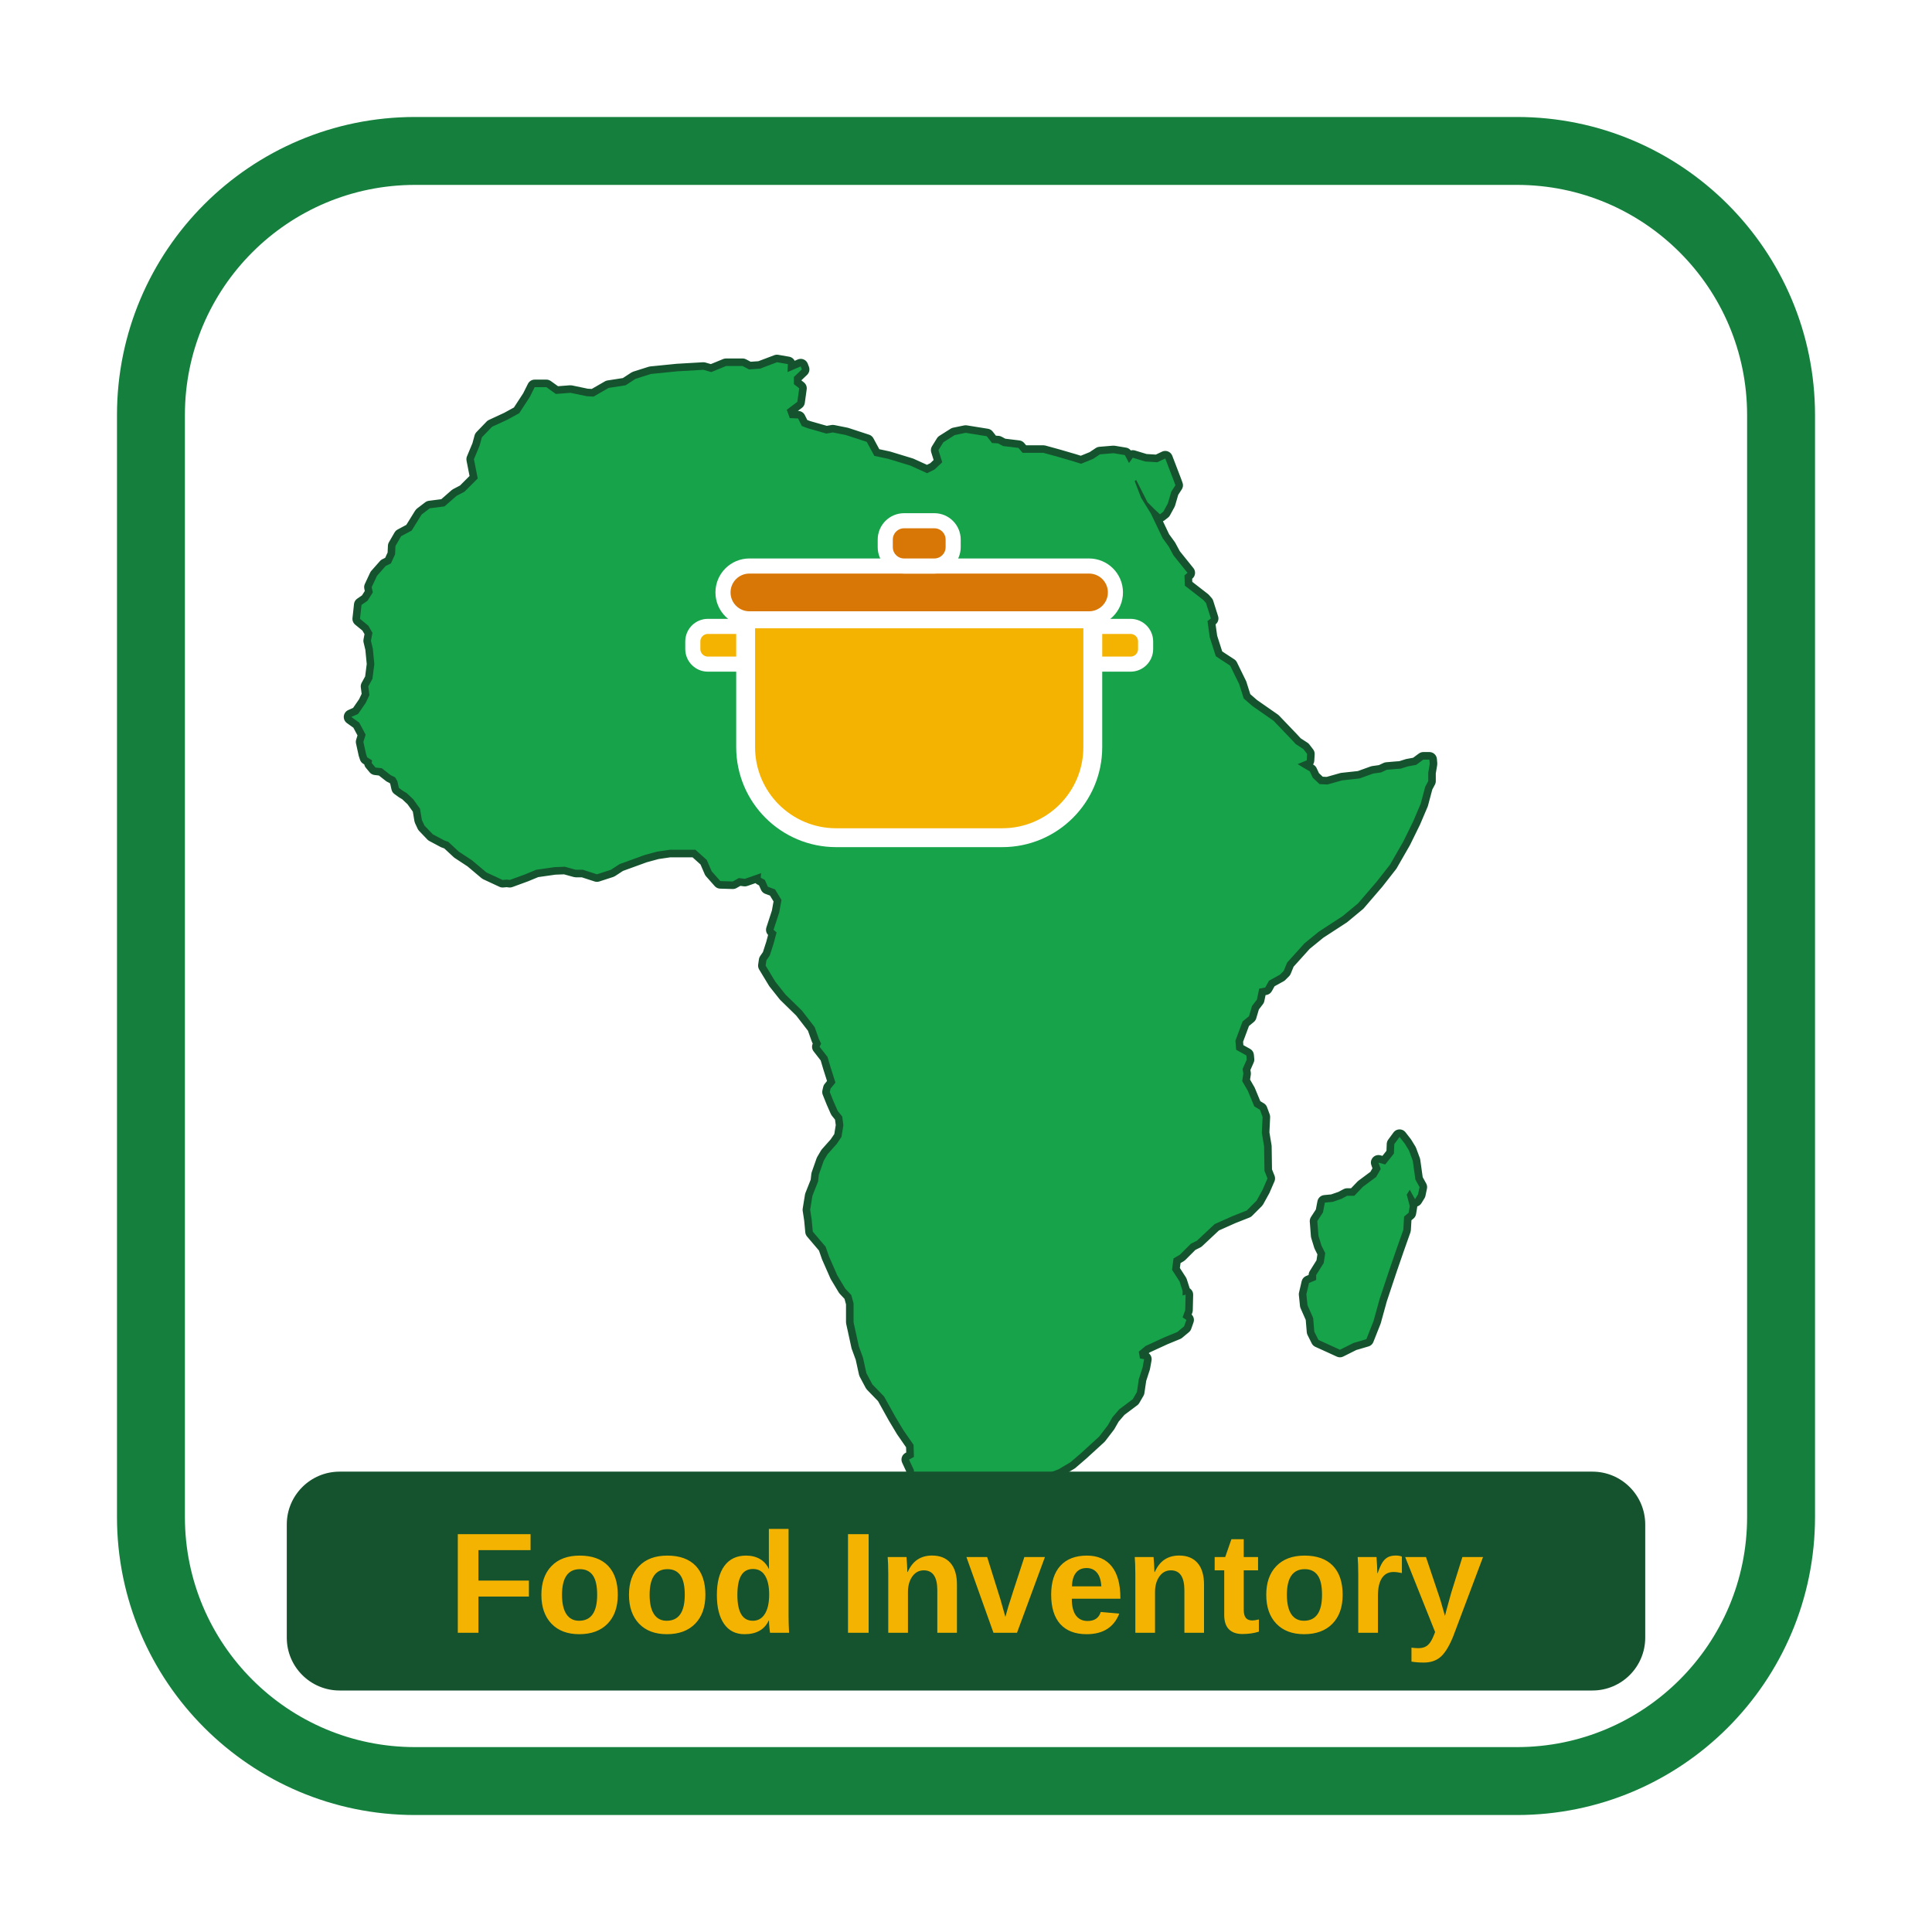
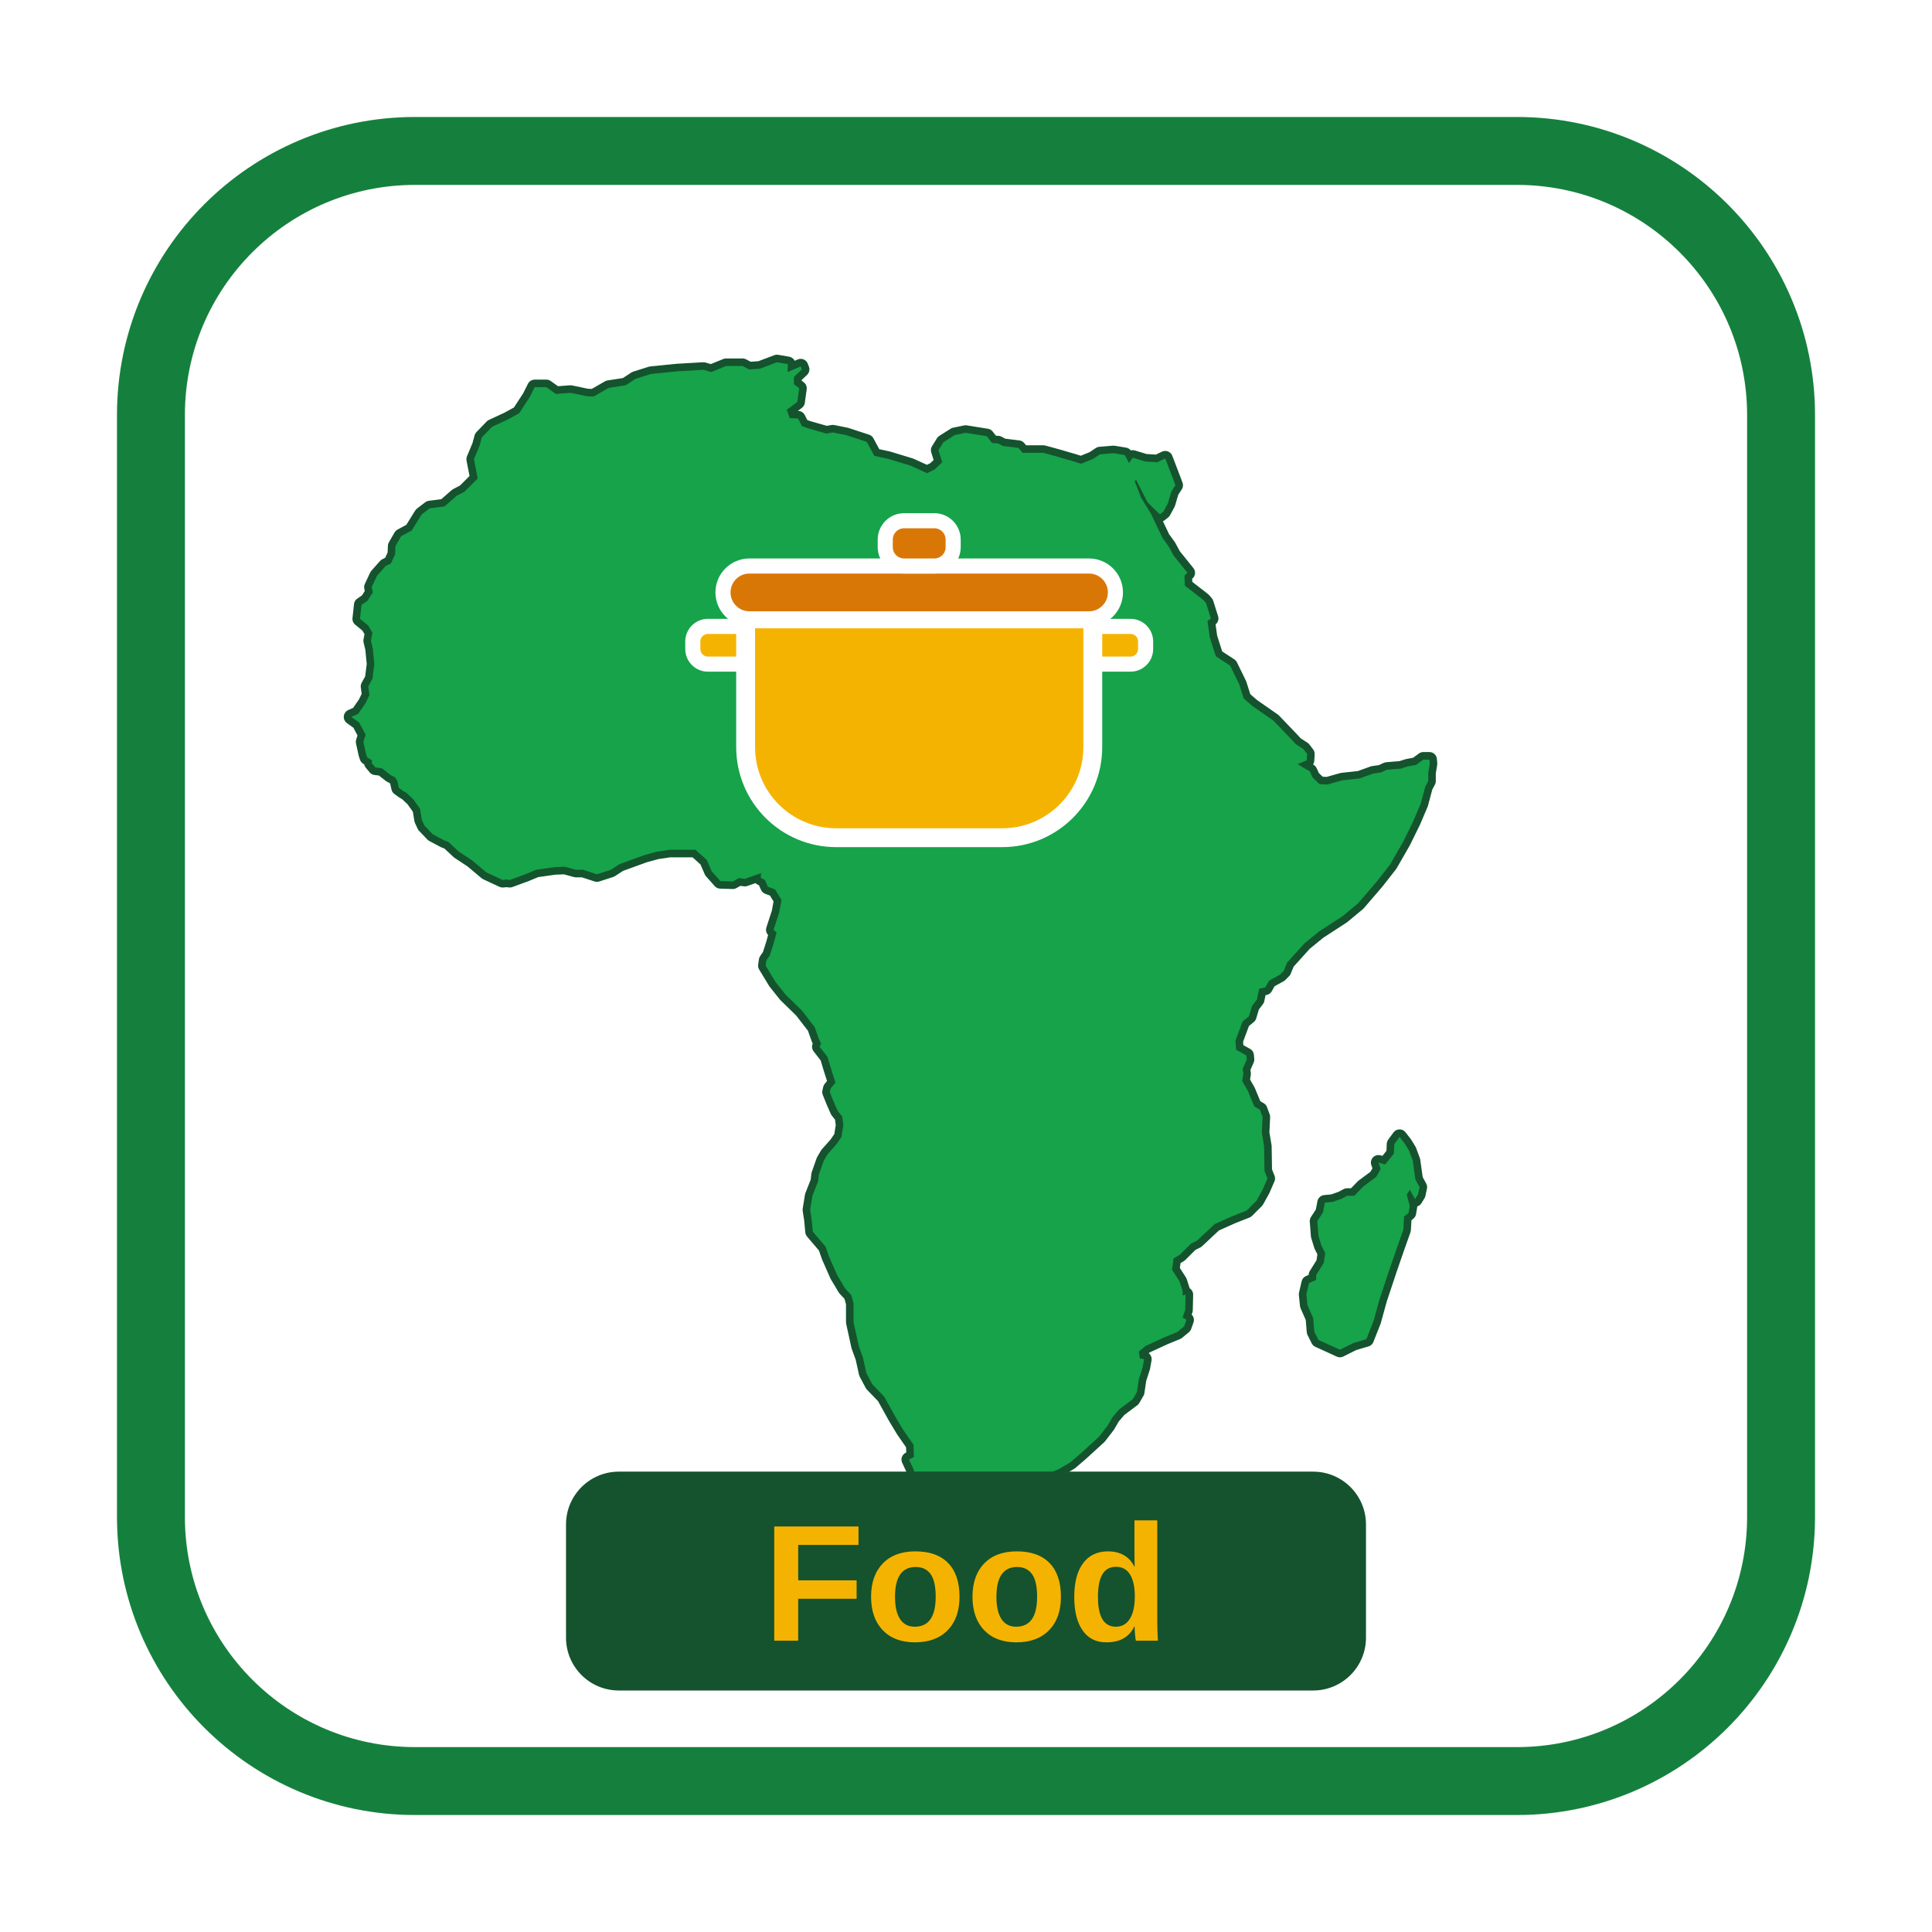
<svg xmlns="http://www.w3.org/2000/svg" viewBox="0 0 512 512">
  <rect width="512" height="512" fill="#ffffff" />
  <rect x="40" y="40" width="432" height="432" rx="70" fill="none" stroke="#15803d" stroke-width="18" />
  <path d="M307.3,255.2 L308.0,255.7 L323.1,264.1 L323.3,266.5 L329.3,270.7 L327.4,275.8 L327.6,278.2 L330.3,279.7 L330.4,280.8 L329.3,283.3 L329.5,284.5 L329.2,286.5 L330.7,289.1 L332.4,293.2 L333.9,294.1 L333.9,294.1 L330.6,296.6 L326.1,298.2 L323.6,298.1 L322.1,299.4 L319.2,299.5 L318.1,300.0 L313.1,298.8 L310.0,299.1 L308.9,293.5 L307.4,291.6 L306.6,290.4 L302.5,289.6 L300.2,288.4 L297.5,287.7 L295.9,287.0 L294.1,285.9 L294.1,285.9 L291.9,280.7 L289.5,278.4 L288.6,276.0 L289.1,273.8 L288.3,270.0 L290.0,269.8 L291.5,268.3 L293.2,266.1 L294.2,265.2 L294.1,263.9 L293.3,262.9 L293.0,261.3 L293.0,261.3 L294.2,260.8 L294.5,258.3 L292.8,256.0 L294.3,255.5 L298.8,255.5 L307.3,255.2ZM130.3,136.3 L130.3,136.6 L130.3,137.4 L130.2,143.7 L116.6,143.5 L116.7,154.1 L112.8,154.5 L111.8,156.6 L112.6,162.6 L96.3,162.6 L95.4,164.0 L95.6,162.2 L95.7,162.2 L105.0,161.9 L105.5,160.4 L107.2,158.5 L108.6,152.8 L114.4,148.3 L116.3,143.1 L117.6,142.7 L119.0,139.5 L122.5,139.1 L124.0,139.6 L125.9,139.6 L127.2,138.7 L129.8,138.5 L129.7,136.3 L130.3,136.3ZM288.3,270.0 L289.1,273.8 L288.6,276.0 L289.5,278.4 L291.9,280.7 L294.1,285.9 L294.1,285.9 L292.5,285.5 L286.9,286.2 L285.8,286.7 L284.6,289.4 L285.5,291.2 L284.8,296.1 L284.3,300.3 L285.4,301.0 L288.3,302.6 L289.5,301.9 L289.8,306.4 L286.6,306.3 L284.9,304.0 L283.4,302.3 L280.2,301.7 L279.3,299.5 L276.7,300.8 L273.4,300.2 L272.0,298.4 L269.4,298.0 L267.4,298.1 L267.2,296.8 L265.8,296.7 L263.9,296.4 L261.3,297.1 L259.5,297.0 L258.5,297.3 L258.7,292.4 L257.3,290.8 L257.0,288.3 L257.6,285.8 L256.8,284.2 L256.7,281.6 L251.6,281.6 L252.0,280.1 L249.9,280.1 L249.6,280.8 L247.1,281.0 L246.0,283.4 L245.4,284.5 L243.1,283.9 L241.7,284.5 L239.0,284.8 L237.4,282.6 L236.4,281.3 L235.2,278.8 L234.2,275.7 L222.0,275.6 L220.5,276.1 L219.3,276.1 L217.6,276.6 L217.0,275.3 L218.1,274.9 L218.2,273.1 L218.9,272.0 L220.4,271.1 L221.5,271.6 L222.9,270.0 L225.2,270.0 L225.4,271.2 L227.0,271.9 L229.4,269.3 L231.8,267.3 L232.9,266.0 L232.8,262.5 L234.6,258.5 L236.5,256.4 L239.2,254.4 L239.7,253.0 L239.8,251.5 L240.5,250.1 L240.2,247.7 L240.8,244.0 L241.6,241.4 L242.8,239.2 L243.1,236.7 L243.4,233.8 L245.1,231.7 L247.3,230.3 L250.7,231.8 L253.3,233.3 L256.4,233.7 L259.5,234.5 L260.7,232.0 L261.3,231.7 L263.2,232.1 L267.8,230.0 L269.5,230.9 L270.8,230.8 L271.4,229.8 L273.0,229.4 L276.1,229.8 L278.8,229.9 L280.1,229.5 L282.7,232.9 L284.5,233.4 L285.6,232.7 L287.6,233.0 L289.9,232.1 L290.9,233.9 L294.5,236.7 L294.5,236.7 L294.3,241.5 L295.9,242.1 L294.6,243.6 L293.0,244.7 L291.4,246.8 L290.5,248.8 L290.3,252.1 L289.3,253.7 L289.3,256.8 L288.1,258.0 L288.0,260.5 L287.4,260.8 L287.0,263.1 L288.1,265.0 L288.3,270.0ZM339.2,258.3 L336.8,254.8 L336.7,239.7 L340.3,235.0 L341.5,233.7 L344.1,233.6 L347.8,230.7 L353.3,230.5 L365.0,218.0 L367.9,214.5 L369.8,212.0 L369.8,209.8 L369.8,205.6 L369.8,203.9 L369.8,203.8 L369.8,203.8 L371.2,203.7 L373.1,203.1 L375.3,202.7 L377.2,201.3 L378.8,201.3 L378.9,202.4 L378.5,204.8 L378.5,207.0 L377.7,208.5 L376.5,213.0 L374.5,217.7 L371.9,223.0 L368.4,229.1 L364.8,233.7 L359.9,239.4 L355.8,242.8 L349.5,246.9 L345.7,250.0 L341.1,255.1 L340.2,257.3 L339.2,258.3ZM329.3,270.7 L323.3,266.5 L323.1,264.1 L308.0,255.7 L307.3,255.2 L307.2,250.8 L308.4,249.1 L310.5,246.4 L312.0,243.3 L310.2,238.6 L309.7,236.5 L307.7,233.6 L310.3,231.1 L313.1,228.4 L315.2,229.1 L315.2,231.4 L316.7,232.8 L319.6,232.8 L324.8,236.3 L326.1,236.3 L327.1,236.2 L328.0,236.7 L330.8,237.0 L332.0,235.3 L335.8,233.6 L337.5,235.0 L340.3,235.0 L336.7,239.7 L336.8,254.8 L339.2,258.3 L336.3,259.9 L335.3,261.7 L333.7,262.0 L333.1,264.9 L331.8,266.6 L331.0,269.3 L329.3,270.7ZM268.5,217.1 L265.3,215.2 L263.9,214.0 L263.6,212.7 L264.3,211.0 L264.3,209.3 L261.9,206.7 L261.4,204.9 L261.4,203.9 L259.9,202.7 L259.9,200.3 L259.0,198.7 L257.5,198.9 L258.0,197.4 L259.0,195.7 L258.6,194.0 L259.9,192.7 L259.1,191.7 L260.2,189.1 L262.1,186.1 L265.6,186.4 L265.4,169.9 L265.5,168.1 L270.3,168.1 L270.3,159.8 L287.0,159.8 L303.1,159.8 L319.6,159.8 L320.9,163.9 L320.0,164.6 L320.6,168.9 L322.2,173.9 L323.7,174.9 L326.0,176.4 L323.9,178.8 L320.9,179.5 L319.5,180.8 L319.1,183.5 L317.3,189.6 L317.8,191.3 L317.1,194.9 L315.4,199.0 L312.9,201.0 L311.1,204.2 L310.7,205.9 L308.8,207.1 L307.5,211.4 L307.6,215.2 L307.5,211.9 L307.0,211.8 L307.0,209.8 L306.5,208.3 L304.4,206.7 L303.9,203.7 L304.4,200.6 L302.5,200.3 L302.2,201.3 L299.7,201.5 L300.7,202.7 L301.0,205.2 L298.8,207.5 L296.7,210.5 L294.5,210.9 L291.0,208.5 L289.5,209.3 L289.0,210.6 L286.9,211.3 L286.8,212.2 L282.6,212.2 L282.1,211.3 L279.1,211.2 L277.6,211.9 L276.4,211.6 L274.3,209.1 L273.6,208.0 L270.6,208.6 L269.4,210.5 L268.4,214.2 L266.9,215.0 L265.6,215.4 L268.5,217.1ZM265.4,169.9 L265.6,186.4 L262.1,186.1 L260.2,189.1 L259.1,191.7 L259.9,192.7 L258.6,194.0 L259.0,195.7 L258.0,197.4 L257.5,198.9 L259.0,198.7 L259.9,200.3 L259.9,202.7 L261.4,203.9 L261.4,204.9 L258.8,205.7 L256.7,207.3 L253.7,211.9 L249.7,213.8 L245.7,213.5 L244.6,213.9 L245.0,215.4 L242.8,216.8 L241.0,218.5 L235.8,220.0 L234.8,219.1 L234.1,219.0 L233.3,220.1 L229.9,220.4 L230.5,219.3 L229.2,216.4 L228.6,214.7 L226.8,214.0 L224.4,211.6 L225.3,209.6 L227.2,210.0 L228.3,209.7 L230.7,209.8 L228.4,206.0 L228.5,203.2 L228.3,200.5 L226.6,197.8 L227.0,195.8 L224.4,195.8 L224.4,193.1 L222.6,191.5 L224.4,186.1 L229.7,182.1 L230.0,176.7 L231.6,168.3 L232.5,166.5 L230.7,165.1 L230.7,163.8 L229.1,162.7 L228.1,156.2 L232.3,153.9 L248.9,161.9 L265.4,169.9ZM234.3,370.1 L236.3,368.0 L237.9,369.1 L238.6,370.9 L240.5,371.2 L243.1,372.0 L245.3,371.7 L249.1,369.6 L249.1,354.2 L250.2,354.8 L252.6,358.8 L252.3,361.3 L253.2,362.8 L256.2,362.4 L258.2,360.5 L260.2,359.3 L261.2,357.3 L263.3,356.3 L265.0,356.8 L267.0,358.0 L270.4,358.2 L273.0,357.2 L273.5,355.9 L274.2,353.9 L276.5,353.6 L277.7,352.0 L279.1,349.3 L282.8,346.2 L288.7,343.1 L290.4,343.1 L292.4,343.8 L293.8,343.3 L296.0,343.8 L298.0,349.6 L299.1,352.6 L298.3,357.2 L298.7,358.7 L296.6,357.9 L295.4,358.2 L295.0,359.4 L293.9,361.0 L293.9,362.4 L296.4,364.7 L298.8,364.2 L299.7,362.4 L302.8,362.4 L301.8,365.5 L301.3,368.9 L300.2,370.8 L297.4,372.9 L296.6,373.5 L294.8,375.6 L293.6,377.7 L291.3,380.7 L286.6,385.0 L283.7,387.5 L280.5,389.4 L276.2,391.0 L274.1,391.2 L273.5,392.4 L271.0,391.8 L268.9,392.5 L264.4,391.7 L261.9,392.2 L260.2,392.0 L255.9,393.7 L252.4,394.3 L249.8,395.9 L247.9,396.0 L246.1,394.5 L244.7,394.4 L242.9,392.6 L242.7,393.2 L242.2,392.0 L242.2,389.6 L240.9,386.8 L242.2,386.1 L242.1,382.9 L239.4,379.0 L237.3,375.5 L237.3,375.5 L234.3,370.1ZM286.8,371.6 L288.3,372.9 L287.0,374.9 L286.3,376.3 L284.0,376.9 L283.2,378.2 L281.7,378.6 L278.6,375.5 L280.8,372.8 L283.1,371.2 L285.0,370.3 L286.8,371.6ZM296.0,343.8 L293.8,343.3 L292.4,343.8 L290.4,343.1 L288.7,343.1 L286.1,341.2 L282.8,340.6 L281.6,337.9 L281.6,336.5 L279.8,336.0 L275.1,331.5 L273.8,329.1 L273.0,328.3 L271.4,325.0 L276.0,325.4 L277.4,325.9 L278.8,325.8 L281.1,323.1 L284.7,319.7 L286.2,319.4 L286.7,317.9 L289.1,316.3 L292.2,315.7 L292.5,317.3 L295.9,317.2 L297.9,318.1 L298.8,319.1 L300.7,319.4 L302.9,320.7 L302.9,326.0 L302.1,328.9 L301.9,332.0 L302.6,333.2 L302.1,335.7 L301.5,336.0 L300.4,339.0 L296.0,343.8ZM288.7,343.1 L282.8,346.2 L279.1,349.3 L277.7,352.0 L276.5,353.6 L274.2,353.9 L273.5,355.9 L273.0,357.2 L270.4,358.2 L267.0,358.0 L265.0,356.8 L263.3,356.3 L261.2,357.3 L260.2,359.3 L258.2,360.5 L256.2,362.4 L253.2,362.8 L252.3,361.3 L252.6,358.8 L250.2,354.8 L249.1,354.2 L249.1,342.1 L253.2,341.9 L253.3,327.1 L256.4,327.0 L262.8,325.5 L264.4,327.3 L267.0,325.6 L268.3,325.6 L270.6,324.7 L271.4,325.0 L273.0,328.3 L273.8,329.1 L275.1,331.5 L279.8,336.0 L281.6,336.5 L281.6,337.9 L282.8,340.6 L286.1,341.2 L288.7,343.1ZM249.1,354.2 L249.1,369.6 L245.3,371.7 L243.1,372.0 L240.5,371.2 L238.6,370.9 L237.9,369.1 L236.3,368.0 L234.3,370.1 L231.2,366.9 L229.6,363.9 L228.7,359.8 L227.6,356.8 L226.2,350.4 L226.2,345.4 L225.6,343.2 L224.0,341.5 L221.9,338.0 L219.7,333.0 L218.8,330.4 L215.4,326.4 L215.1,323.2 L217.1,322.4 L219.6,321.7 L222.3,321.8 L224.8,323.7 L225.4,323.4 L242.3,323.2 L245.2,325.2 L255.2,325.8 L262.9,324.1 L266.3,323.2 L269.0,323.4 L270.6,324.3 L270.6,324.7 L268.3,325.6 L267.0,325.6 L264.4,327.3 L262.8,325.5 L256.4,327.0 L253.3,327.1 L253.2,341.9 L249.1,342.1 L249.1,354.2ZM96.9,194.7 L95.2,191.5 L93.1,190.0 L94.9,189.2 L96.9,186.3 L97.9,184.2 L99.3,182.9 L101.4,183.2 L103.4,182.3 L105.8,182.3 L107.7,183.5 L110.5,184.6 L113.0,187.6 L115.8,190.5 L116.0,193.1 L116.8,195.5 L118.3,196.6 L118.7,198.2 L118.5,199.5 L117.9,199.8 L115.6,199.4 L115.3,199.9 L114.4,200.0 L111.4,199.0 L109.4,198.9 L101.7,198.8 L100.6,199.2 L99.2,199.1 L97.0,199.8 L96.3,196.6 L100.1,196.7 L101.1,196.1 L101.9,196.1 L103.4,195.1 L105.2,196.0 L107.0,196.1 L108.8,195.1 L108.0,193.9 L106.6,194.6 L105.3,194.6 L103.7,193.6 L102.3,193.6 L101.4,194.6 L96.9,194.7ZM118.5,199.5 L118.7,198.2 L118.3,196.6 L116.8,195.5 L116.0,193.1 L115.8,190.5 L117.2,189.7 L117.9,187.3 L119.2,187.2 L122.1,188.4 L124.4,187.5 L126.0,187.8 L126.7,186.9 L143.3,186.8 L144.3,183.9 L143.5,183.4 L141.5,165.5 L139.5,147.5 L145.9,147.4 L159.9,156.5 L173.9,165.6 L174.9,167.5 L177.5,168.7 L179.4,169.4 L179.5,172.0 L184.1,171.6 L184.1,181.2 L181.8,184.0 L181.5,186.5 L177.8,187.2 L172.1,187.6 L170.6,189.0 L167.9,189.2 L165.2,189.2 L164.2,188.4 L161.9,189.0 L158.0,190.7 L157.2,192.0 L154.0,193.9 L153.5,195.0 L151.7,195.8 L149.7,195.3 L148.6,196.3 L148.0,199.1 L144.7,202.6 L144.7,204.0 L143.6,205.7 L143.9,208.2 L142.2,208.8 L141.2,209.3 L140.6,207.5 L139.4,208.0 L138.6,207.9 L137.9,209.1 L134.7,209.1 L133.5,208.5 L133.0,208.8 L131.7,207.6 L131.9,206.4 L131.4,205.9 L130.5,206.3 L130.7,205.0 L131.5,203.9 L129.8,202.2 L129.3,201.0 L128.4,200.1 L127.6,200.0 L126.6,200.6 L125.2,201.1 L124.1,202.0 L122.3,201.7 L121.2,200.6 L120.5,200.5 L119.4,201.1 L118.7,201.1 L118.5,199.5ZM95.4,164.0 L96.3,162.6 L112.6,162.6 L111.8,156.6 L112.8,154.5 L116.7,154.1 L116.6,143.5 L130.2,143.7 L130.3,137.4 L145.9,147.4 L139.5,147.5 L141.5,165.5 L143.5,183.4 L144.3,183.9 L143.3,186.8 L126.7,186.9 L126.0,187.8 L124.4,187.5 L122.1,188.4 L119.2,187.2 L117.9,187.3 L117.2,189.7 L115.8,190.5 L113.0,187.6 L110.5,184.6 L107.7,183.5 L105.8,182.3 L103.4,182.3 L101.4,183.2 L99.3,182.9 L97.9,184.2 L97.6,181.9 L98.7,179.9 L99.2,176.0 L98.8,171.9 L98.3,169.8 L98.7,167.7 L97.6,165.8 L95.4,164.0ZM177.5,225.2 L174.1,225.7 L173.1,222.9 L173.3,213.3 L172.4,212.5 L172.3,210.4 L170.8,209.0 L169.6,207.7 L170.1,205.5 L171.5,205.1 L172.4,203.3 L174.4,202.9 L175.3,201.6 L176.7,200.4 L178.2,200.4 L181.4,202.8 L181.2,204.2 L182.1,206.6 L181.3,208.3 L181.8,209.4 L179.7,212.0 L178.5,213.3 L177.7,215.9 L177.8,218.5 L177.5,225.2ZM228.1,156.2 L229.1,162.7 L230.7,163.8 L230.7,165.1 L232.5,166.5 L231.6,168.3 L230.0,176.7 L229.7,182.1 L224.4,186.1 L222.6,191.5 L224.4,193.1 L224.4,195.8 L227.0,195.8 L226.6,197.8 L225.4,198.0 L225.3,199.4 L224.5,199.5 L221.7,194.9 L220.7,194.7 L217.5,197.1 L214.3,195.9 L212.0,195.6 L210.8,196.2 L208.4,196.1 L205.9,197.8 L203.8,197.9 L198.8,195.8 L196.8,196.8 L194.7,196.7 L193.1,195.2 L189.0,193.6 L184.5,194.1 L183.4,195.0 L182.8,197.4 L181.7,199.1 L181.4,202.8 L178.2,200.4 L176.7,200.4 L175.3,201.6 L175.4,198.8 L170.6,197.8 L170.5,195.8 L168.1,193.1 L167.6,191.2 L167.9,189.2 L170.6,189.0 L172.1,187.6 L177.8,187.2 L181.5,186.5 L181.8,184.0 L184.1,181.2 L184.1,171.6 L190.0,169.8 L202.0,161.6 L216.2,153.7 L222.8,155.5 L225.1,157.8 L228.1,156.2ZM177.5,225.2 L177.8,218.5 L177.7,215.9 L178.5,213.3 L179.7,212.0 L181.8,209.4 L181.3,208.3 L182.1,206.6 L181.2,204.2 L181.4,202.8 L181.7,199.1 L182.8,197.4 L183.4,195.0 L184.5,194.1 L189.0,193.6 L193.1,195.2 L194.7,196.7 L196.8,196.8 L198.8,195.8 L203.8,197.9 L205.9,197.8 L208.4,196.1 L210.8,196.2 L212.0,195.6 L214.3,195.9 L217.5,197.1 L220.7,194.7 L221.7,194.9 L224.5,199.5 L225.3,199.4 L226.9,201.0 L226.5,201.8 L226.3,203.2 L222.8,206.4 L221.7,209.0 L221.1,211.2 L220.2,212.1 L219.4,215.0 L217.1,216.7 L216.5,218.8 L215.6,220.5 L215.2,222.2 L212.3,223.6 L210.0,221.9 L208.4,222.0 L205.9,224.4 L204.7,224.5 L202.8,228.5 L201.7,231.4 L197.4,232.9 L195.8,232.7 L194.2,233.6 L190.9,233.5 L188.6,230.9 L187.3,227.9 L184.3,225.2 L181.2,225.2 L177.5,225.2ZM226.6,197.8 L228.3,200.5 L228.5,203.2 L228.4,206.0 L230.7,209.8 L228.3,209.7 L227.2,210.0 L225.3,209.6 L224.4,211.6 L226.8,214.0 L228.6,214.7 L229.2,216.4 L230.5,219.3 L229.9,220.4 L227.8,224.6 L226.8,225.4 L226.5,228.6 L226.9,230.3 L226.5,231.6 L228.5,233.8 L228.9,235.3 L230.4,237.4 L232.3,238.7 L232.5,240.6 L232.9,241.8 L232.6,244.1 L229.3,243.1 L226.0,242.0 L220.7,241.8 L220.2,241.6 L217.7,242.1 L215.2,241.6 L213.2,241.9 L206.5,241.8 L207.1,238.5 L205.4,235.7 L203.5,235.0 L202.7,233.2 L201.6,232.6 L201.7,231.4 L202.8,228.5 L204.7,224.5 L205.9,224.4 L208.4,222.0 L210.0,221.9 L212.3,223.6 L215.2,222.2 L215.6,220.5 L216.5,218.8 L217.1,216.7 L219.4,215.0 L220.2,212.1 L221.1,211.2 L221.7,209.0 L222.8,206.4 L226.3,203.2 L226.5,201.8 L226.9,201.0 L225.3,199.4 L225.4,198.0 L226.6,197.8ZM170.1,205.5 L169.6,207.7 L170.8,209.0 L172.3,210.4 L172.4,212.5 L173.3,213.3 L173.1,222.9 L174.1,225.7 L170.8,226.6 L169.8,225.2 L168.7,222.5 L168.4,220.5 L169.3,216.7 L168.3,215.2 L167.9,211.9 L167.9,208.9 L166.1,206.8 L166.5,205.5 L170.1,205.5ZM166.5,205.5 L166.1,206.8 L167.9,208.9 L167.9,211.9 L168.3,215.2 L169.3,216.7 L168.4,220.5 L168.7,222.5 L169.8,225.2 L170.8,226.6 L164.2,229.0 L161.9,230.5 L158.2,231.7 L154.5,230.5 L154.7,228.9 L152.9,225.3 L154.0,220.6 L155.7,217.1 L154.6,211.2 L154.0,208.0 L154.1,205.7 L161.4,205.5 L163.2,205.8 L164.5,205.1 L166.5,205.5ZM133.0,208.8 L133.5,208.5 L134.7,209.1 L137.9,209.1 L138.6,207.9 L139.4,208.0 L140.6,207.5 L141.2,209.3 L142.2,208.8 L143.9,208.2 L145.8,209.1 L146.5,210.4 L148.4,211.3 L149.8,210.3 L151.8,210.1 L154.6,211.2 L155.7,217.1 L154.0,220.6 L152.9,225.3 L154.7,228.9 L154.5,230.5 L152.6,230.5 L149.7,229.7 L147.0,229.8 L142.1,230.5 L139.2,231.7 L135.1,233.2 L134.3,233.1 L134.6,229.7 L135.0,229.2 L134.9,227.5 L133.1,225.8 L131.8,225.5 L130.6,224.4 L131.5,222.5 L131.1,220.5 L131.3,219.3 L131.9,219.3 L132.2,217.5 L131.9,216.7 L132.3,216.1 L133.8,215.6 L132.8,212.3 L131.8,210.6 L132.1,209.2 L133.0,208.8ZM109.4,198.9 L111.4,199.0 L114.4,200.0 L115.3,199.9 L115.6,199.4 L117.9,199.8 L118.5,199.5 L118.7,201.1 L119.4,201.1 L120.5,200.5 L121.2,200.6 L122.3,201.7 L124.1,202.0 L125.2,201.1 L126.6,200.6 L127.6,200.0 L128.4,200.1 L129.3,201.0 L129.8,202.2 L131.5,203.9 L130.7,205.0 L130.5,206.3 L131.4,205.9 L131.9,206.4 L131.7,207.6 L133.0,208.8 L132.1,209.2 L131.8,210.6 L132.8,212.3 L133.8,215.6 L132.3,216.1 L131.9,216.7 L132.2,217.5 L131.9,219.3 L131.3,219.3 L130.1,219.2 L129.2,220.9 L128.1,220.9 L127.3,220.0 L127.5,218.3 L125.8,215.8 L124.7,216.2 L123.8,216.3 L122.7,216.6 L122.7,215.0 L122.1,213.9 L122.2,212.7 L121.3,211.0 L120.1,209.5 L116.8,209.5 L115.8,210.3 L114.7,210.4 L114.0,211.3 L113.5,212.4 L111.3,214.3 L109.5,211.8 L107.8,210.2 L106.8,209.6 L105.7,208.8 L105.3,207.0 L104.7,206.0 L103.5,205.4 L105.3,203.3 L106.6,203.4 L107.7,202.7 L108.6,202.7 L109.2,202.2 L108.9,200.8 L109.3,200.3 L109.4,198.9ZM97.0,199.8 L99.2,199.1 L100.6,199.2 L101.7,198.8 L109.4,198.9 L109.3,200.3 L108.9,200.8 L109.2,202.2 L108.6,202.7 L107.7,202.7 L106.6,203.4 L105.3,203.3 L103.5,205.4 L101.2,203.6 L99.5,203.4 L98.5,202.2 L98.6,201.5 L97.3,200.7 L97.0,199.8ZM131.3,219.3 L131.1,220.5 L131.5,222.5 L130.6,224.4 L131.8,225.5 L133.1,225.8 L134.9,227.5 L135.0,229.2 L134.6,229.7 L134.3,233.1 L133.2,233.2 L128.9,231.2 L125.1,228.0 L121.6,225.7 L118.8,223.1 L119.8,221.7 L120.0,220.5 L121.9,218.3 L123.8,216.3 L124.7,216.2 L125.8,215.8 L127.5,218.3 L127.3,220.0 L128.1,220.9 L129.2,220.9 L130.1,219.2 L131.3,219.3ZM111.3,214.3 L113.5,212.4 L114.0,211.3 L114.7,210.4 L115.8,210.3 L116.8,209.5 L120.1,209.5 L121.3,211.0 L122.2,212.7 L122.1,213.9 L122.7,215.0 L122.7,216.6 L123.8,216.3 L121.9,218.3 L120.0,220.5 L119.8,221.7 L118.8,223.1 L117.7,222.7 L114.7,221.1 L112.5,218.8 L111.8,217.3 L111.3,214.3ZM143.9,208.2 L143.6,205.7 L144.7,204.0 L144.7,202.6 L148.0,199.1 L148.6,196.3 L149.7,195.3 L151.7,195.8 L153.5,195.0 L154.0,193.9 L157.2,192.0 L158.0,190.7 L161.9,189.0 L164.2,188.4 L165.2,189.2 L167.9,189.2 L167.6,191.2 L168.1,193.1 L170.5,195.8 L170.6,197.8 L175.4,198.8 L175.3,201.6 L174.4,202.9 L172.4,203.3 L171.5,205.1 L170.1,205.5 L166.5,205.5 L164.5,205.1 L163.2,205.8 L161.4,205.5 L154.1,205.7 L154.0,208.0 L154.6,211.2 L151.8,210.1 L149.8,210.3 L148.4,211.3 L146.5,210.4 L145.8,209.1 L143.9,208.2ZM280.1,229.5 L278.8,229.9 L276.1,229.8 L273.0,229.4 L271.4,229.8 L270.8,230.8 L269.5,230.9 L267.8,230.0 L263.2,232.1 L261.3,231.7 L260.7,232.0 L259.5,234.5 L256.4,233.7 L253.3,233.3 L250.7,231.8 L247.3,230.3 L245.1,231.7 L243.4,233.8 L243.1,236.7 L240.4,236.5 L237.6,235.8 L235.1,238.0 L232.9,241.8 L232.5,240.6 L232.3,238.7 L230.4,237.4 L228.9,235.3 L228.5,233.8 L226.5,231.6 L226.9,230.3 L226.5,228.6 L226.8,225.4 L227.8,224.6 L229.9,220.4 L233.3,220.1 L234.1,219.0 L234.8,219.1 L235.8,220.0 L241.0,218.5 L242.8,216.8 L245.0,215.4 L244.6,213.9 L245.7,213.5 L249.7,213.8 L253.7,211.9 L256.7,207.3 L258.8,205.7 L261.4,204.9 L261.9,206.7 L264.3,209.3 L264.3,211.0 L263.6,212.7 L263.9,214.0 L265.3,215.2 L268.5,217.1 L270.8,218.7 L270.8,220.1 L273.6,222.2 L275.3,224.0 L276.4,226.5 L279.5,228.2 L280.1,229.5ZM243.1,236.7 L242.8,239.2 L241.6,241.4 L240.8,244.0 L240.2,247.7 L240.5,250.1 L239.8,251.5 L239.7,253.0 L239.2,254.4 L236.5,256.4 L234.6,258.5 L232.8,262.5 L232.9,266.0 L231.8,267.3 L229.4,269.3 L227.0,271.9 L225.4,271.2 L225.2,270.0 L222.9,270.0 L221.5,271.6 L220.4,271.1 L218.8,269.7 L217.6,270.4 L215.9,272.2 L212.5,267.8 L215.6,265.5 L214.1,262.8 L215.5,261.7 L218.3,261.2 L218.6,259.4 L220.8,261.4 L224.5,261.5 L225.8,259.6 L226.3,256.8 L225.9,253.6 L223.9,251.1 L225.7,246.3 L224.7,245.5 L221.6,245.8 L220.4,243.6 L220.7,241.8 L226.0,242.0 L229.3,243.1 L232.6,244.1 L232.9,241.8 L235.1,238.0 L237.6,235.8 L240.4,236.5 L243.1,236.7ZM213.2,241.9 L215.2,241.6 L217.7,242.1 L220.2,241.6 L220.7,241.8 L220.4,243.6 L221.6,245.8 L224.7,245.5 L225.7,246.3 L223.9,251.1 L225.9,253.6 L226.3,256.8 L225.8,259.6 L224.5,261.5 L220.8,261.4 L218.6,259.4 L218.3,261.2 L215.5,261.7 L214.1,262.8 L215.6,265.5 L212.5,267.8 L208.2,263.6 L205.5,260.2 L202.9,255.9 L203.1,254.5 L204.0,253.2 L205.0,250.1 L205.8,247.1 L207.2,246.8 L213.3,246.9 L213.2,241.9ZM206.5,241.8 L213.2,241.9 L213.3,246.9 L207.2,246.8 L205.8,247.1 L205.0,246.4 L206.5,241.8ZM294.1,285.9 L295.9,287.0 L297.5,287.7 L300.2,288.4 L302.5,289.6 L304.5,291.5 L305.6,295.0 L304.8,296.1 L304.0,299.5 L304.8,303.0 L303.5,304.4 L302.2,308.3 L304.4,309.3 L291.8,312.8 L292.2,315.7 L289.1,316.3 L286.7,317.9 L286.2,319.4 L284.7,319.7 L281.1,323.1 L278.8,325.8 L277.4,325.9 L276.0,325.4 L271.4,325.0 L270.6,324.7 L270.6,324.3 L269.0,323.4 L266.3,323.2 L262.9,324.1 L260.1,321.5 L257.3,318.1 L257.5,304.9 L266.2,304.9 L265.8,303.5 L266.5,301.9 L265.7,300.0 L266.2,298.0 L265.8,296.7 L267.2,296.8 L267.4,298.1 L269.4,298.0 L272.0,298.4 L273.4,300.2 L276.7,300.8 L279.3,299.5 L280.2,301.7 L283.4,302.3 L284.9,304.0 L286.6,306.3 L289.8,306.4 L289.5,301.9 L288.3,302.6 L285.4,301.0 L284.3,300.3 L284.8,296.1 L285.5,291.2 L284.6,289.4 L285.8,286.7 L286.9,286.2 L292.5,285.5 L294.1,285.9ZM302.5,289.6 L306.6,290.4 L307.4,291.6 L308.9,293.5 L310.0,299.1 L308.9,302.3 L310.0,307.7 L311.5,307.7 L313.0,309.0 L314.7,312.0 L315.1,317.3 L313.3,318.2 L312.0,321.1 L309.3,318.5 L309.0,315.6 L309.8,313.7 L309.6,312.0 L308.0,311.0 L306.8,311.3 L304.4,309.3 L302.2,308.3 L303.5,304.4 L304.8,303.0 L304.0,299.5 L304.8,296.1 L305.6,295.0 L304.5,291.5 L302.5,289.6ZM310.0,299.1 L313.1,298.8 L318.1,300.0 L319.2,299.5 L322.1,299.4 L323.6,298.1 L326.1,298.2 L330.6,296.6 L333.9,294.1 L333.9,294.1 L333.9,294.1 L334.6,296.0 L334.4,300.2 L335.0,303.8 L335.1,310.3 L335.9,312.3 L334.6,315.3 L333.0,318.2 L330.4,320.8 L326.6,322.3 L321.9,324.4 L317.2,328.8 L315.6,329.6 L312.7,332.5 L311.0,333.5 L310.6,336.5 L312.6,339.6 L313.4,342.1 L313.4,343.3 L314.2,343.1 L314.1,347.2 L313.4,349.1 L314.4,349.8 L313.8,351.5 L312.0,353.0 L308.6,354.4 L303.6,356.7 L301.8,358.2 L302.1,360.0 L303.2,360.2 L302.8,362.4 L299.7,362.4 L299.3,360.6 L298.7,358.7 L298.3,357.2 L299.1,352.6 L298.0,349.6 L296.0,343.8 L300.4,339.0 L301.5,336.0 L302.1,335.7 L302.6,333.2 L301.9,332.0 L302.1,328.9 L302.9,326.0 L302.9,320.7 L300.7,319.4 L298.8,319.1 L297.9,318.1 L295.9,317.2 L292.5,317.3 L292.2,315.7 L291.8,312.8 L304.4,309.3 L306.8,311.3 L308.0,311.0 L309.6,312.0 L309.8,313.7 L309.0,315.6 L309.3,318.5 L312.0,321.1 L313.3,318.2 L315.1,317.3 L314.7,312.0 L313.0,309.0 L311.5,307.7 L310.0,307.7 L308.9,302.3 L310.0,299.1ZM299.7,362.4 L298.8,364.2 L296.4,364.7 L293.9,362.4 L293.9,361.0 L295.0,359.4 L295.4,358.2 L296.6,357.9 L298.7,358.7 L299.3,360.6 L299.7,362.4ZM220.4,271.1 L218.9,272.0 L218.2,273.1 L218.1,274.9 L217.0,275.3 L215.9,272.2 L217.6,270.4 L218.8,269.7 L220.4,271.1ZM217.6,276.6 L219.3,276.1 L220.5,276.1 L222.0,275.6 L234.2,275.7 L235.2,278.8 L236.4,281.3 L237.4,282.6 L239.0,284.8 L241.7,284.5 L243.1,283.9 L245.4,284.5 L246.0,283.4 L247.1,281.0 L249.6,280.8 L249.9,280.1 L252.0,280.1 L251.6,281.6 L256.7,281.6 L256.8,284.2 L257.6,285.8 L257.0,288.3 L257.3,290.8 L258.7,292.4 L258.5,297.3 L259.5,297.0 L261.3,297.1 L263.9,296.4 L265.8,296.7 L266.2,298.0 L265.7,300.0 L266.5,301.9 L265.8,303.5 L266.2,304.9 L257.5,304.9 L257.3,318.1 L260.1,321.5 L262.9,324.1 L255.2,325.8 L245.2,325.2 L242.3,323.2 L225.4,323.4 L224.8,323.7 L222.3,321.8 L219.6,321.7 L217.1,322.4 L215.1,323.2 L214.7,320.6 L215.3,316.9 L216.8,313.1 L217.0,311.3 L218.3,307.6 L219.3,305.9 L221.7,303.2 L223.0,301.3 L223.5,298.2 L223.2,295.9 L222.0,294.4 L220.9,291.9 L219.9,289.4 L220.1,288.5 L221.4,286.9 L220.1,282.8 L219.3,280.1 L217.2,277.4 L217.6,276.6ZM293.0,261.3 L293.3,262.9 L294.1,263.9 L294.2,265.2 L293.2,266.1 L291.5,268.3 L290.0,269.8 L288.3,270.0 L288.1,265.0 L287.0,263.1 L289.5,263.4 L290.8,261.0 L293.0,261.3ZM372.3,303.1 L373.4,304.9 L374.4,307.6 L375.1,312.6 L376.2,314.6 L375.8,316.5 L375.0,317.8 L373.6,315.3 L372.8,316.6 L373.6,319.6 L373.3,321.4 L372.1,322.4 L371.9,325.9 L370.2,330.7 L368.2,336.5 L365.6,344.3 L364.0,350.1 L362.1,354.9 L358.7,355.9 L355.1,357.7 L352.7,356.6 L349.4,355.1 L348.3,352.9 L348.0,349.3 L346.5,345.9 L346.2,343.0 L346.9,340.0 L348.8,339.2 L348.8,337.9 L350.8,334.7 L351.2,332.1 L350.2,330.1 L349.4,327.5 L349.1,323.6 L350.6,321.3 L351.1,318.7 L353.2,318.5 L355.5,317.7 L357.0,316.9 L358.9,316.9 L361.2,314.5 L364.7,311.9 L365.9,309.8 L365.3,308.1 L367.1,308.6 L369.4,305.7 L369.5,303.2 L370.9,301.3 L372.3,303.1ZM96.9,194.7 L101.4,194.6 L102.3,193.6 L103.7,193.6 L105.3,194.6 L106.6,194.6 L108.0,193.9 L108.8,195.1 L107.0,196.1 L105.2,196.0 L103.4,195.1 L101.9,196.1 L101.1,196.1 L100.1,196.7 L96.3,196.6 L96.9,194.7ZM205.8,125.3 L204.0,117.8 L201.4,116.1 L201.4,115.1 L198.0,112.7 L197.6,109.5 L200.2,107.2 L201.2,103.8 L200.5,99.8 L201.4,97.7 L205.9,96.0 L208.8,96.5 L208.7,98.6 L212.2,97.1 L212.5,97.9 L210.4,99.9 L210.4,101.8 L211.8,102.9 L211.3,106.5 L208.5,108.6 L209.3,110.8 L211.5,110.9 L212.5,112.9 L214.1,113.5 L213.9,116.7 L211.8,117.9 L210.6,119.2 L207.7,120.8 L208.2,122.6 L207.8,124.3 L205.8,125.3ZM130.3,137.4 L130.3,136.6 L130.3,136.3 L130.3,131.4 L137.0,128.3 L141.2,127.7 L144.6,126.6 L146.2,124.5 L151.0,122.8 L151.2,119.7 L153.6,119.4 L155.5,117.8 L160.9,117.1 L161.7,115.5 L160.6,114.6 L159.1,110.3 L158.9,107.7 L157.3,105.1 L161.3,102.8 L165.8,102.1 L168.4,100.4 L172.5,99.1 L179.5,98.4 L186.4,98.0 L188.5,98.6 L192.4,97.0 L196.8,97.0 L198.5,97.9 L201.4,97.7 L200.5,99.8 L201.2,103.8 L200.2,107.2 L197.6,109.5 L198.0,112.7 L201.4,115.1 L201.4,116.1 L204.0,117.8 L205.8,125.3 L207.1,128.9 L207.3,130.9 L206.6,134.3 L206.9,136.2 L206.4,138.4 L206.7,141.1 L205.1,142.8 L207.6,145.8 L207.7,147.6 L209.2,149.9 L211.1,149.2 L214.4,151.1 L216.2,153.7 L202.0,161.6 L190.0,169.8 L184.1,171.6 L179.5,172.0 L179.4,169.4 L177.5,168.7 L174.9,167.5 L173.9,165.6 L159.9,156.5 L145.9,147.4 L130.3,137.4ZM317.8,191.3 L317.3,189.6 L319.1,183.5 L319.5,180.8 L320.9,179.5 L323.9,178.8 L326.0,176.4 L328.4,181.3 L329.6,185.1 L331.9,187.1 L337.5,191.0 L339.8,193.4 L342.1,195.8 L343.4,197.2 L345.4,198.5 L344.2,199.5 L342.4,199.1 L341.0,197.8 L339.3,195.3 L337.4,194.0 L336.4,192.6 L332.7,190.9 L329.9,190.9 L328.9,190.0 L326.4,191.0 L323.9,189.1 L322.6,192.2 L317.8,191.3ZM157.3,105.1 L158.9,107.7 L159.1,110.3 L160.6,114.6 L161.7,115.5 L160.9,117.1 L155.5,117.8 L153.6,119.4 L151.2,119.7 L151.0,122.8 L146.2,124.5 L144.6,126.6 L141.2,127.7 L137.0,128.3 L130.3,131.4 L130.3,136.3 L129.7,136.3 L129.8,138.5 L127.2,138.7 L125.9,139.6 L124.0,139.6 L122.5,139.1 L119.0,139.5 L117.6,142.7 L116.3,143.1 L114.4,148.3 L108.6,152.8 L107.2,158.5 L105.5,160.4 L105.0,161.9 L95.7,162.2 L95.6,162.2 L95.8,160.3 L97.4,159.2 L98.8,157.0 L98.5,155.6 L99.9,152.6 L102.2,150.0 L103.6,149.3 L104.7,146.9 L104.8,144.7 L106.3,142.1 L109.1,140.6 L111.7,136.4 L111.8,136.3 L113.9,134.7 L117.8,134.2 L121.0,131.4 L123.1,130.3 L126.6,126.8 L125.6,121.7 L127.1,118.1 L127.7,115.9 L130.4,113.1 L134.5,111.2 L137.6,109.5 L140.4,105.2 L141.7,102.6 L144.8,102.6 L147.3,104.4 L151.2,104.1 L155.5,105.0 L157.3,105.1ZM319.6,159.8 L303.1,159.8 L287.0,159.8 L270.3,159.8 L270.3,144.5 L270.3,129.7 L269.0,126.4 L270.1,123.8 L269.5,122.0 L271.0,120.0 L276.5,120.0 L280.5,121.1 L284.6,122.3 L286.5,122.9 L289.7,121.6 L291.5,120.4 L295.1,120.1 L298.1,120.6 L299.2,122.7 L300.2,121.3 L303.5,122.3 L306.7,122.5 L308.8,121.5 L308.8,121.5 L311.1,127.5 L311.5,128.6 L310.4,130.3 L309.5,133.4 L308.3,135.6 L307.4,136.3 L306.0,135.0 L304.1,133.1 L301.1,127.2 L300.7,127.5 L302.4,131.9 L305.0,136.1 L308.1,142.6 L309.7,144.8 L311.0,147.2 L314.7,151.8 L313.9,152.5 L314.0,155.2 L318.9,159.0 L319.6,159.8ZM270.3,159.8 L270.3,168.1 L265.5,168.1 L265.4,169.9 L248.9,161.9 L232.3,153.9 L228.1,156.2 L225.1,157.8 L222.8,155.5 L216.2,153.7 L214.4,151.1 L211.1,149.2 L209.2,149.9 L207.7,147.6 L207.6,145.8 L205.1,142.8 L206.7,141.1 L206.4,138.4 L206.9,136.2 L206.6,134.3 L207.3,130.9 L207.1,128.9 L205.8,125.3 L207.8,124.3 L208.2,122.6 L207.7,120.8 L210.6,119.2 L211.8,117.9 L213.9,116.7 L214.1,113.5 L219.0,114.9 L220.7,114.6 L224.2,115.3 L229.7,117.1 L231.7,120.8 L235.4,121.6 L241.3,123.4 L245.7,125.4 L247.7,124.4 L249.7,122.5 L248.7,119.3 L250.0,117.2 L253.0,115.3 L255.9,114.7 L261.5,115.6 L262.9,117.4 L264.5,117.5 L265.8,118.2 L269.9,118.7 L271.0,120.0 L269.5,122.0 L270.1,123.8 L269.0,126.4 L270.3,129.7 L270.3,144.5 L270.3,159.8ZM365.0,218.0 L353.3,230.5 L347.8,230.7 L344.1,233.6 L341.5,233.7 L340.3,235.0 L337.5,235.0 L335.8,233.6 L332.0,235.3 L330.8,237.0 L328.0,236.7 L327.1,236.2 L326.1,236.3 L324.8,236.3 L319.6,232.8 L316.7,232.8 L315.2,231.4 L315.2,229.1 L313.1,228.4 L310.6,223.8 L308.7,222.9 L308.0,221.2 L305.9,219.2 L303.3,218.9 L304.8,216.5 L307.0,216.4 L307.6,215.2 L307.5,211.4 L308.8,207.1 L310.7,205.9 L311.1,204.2 L312.9,201.0 L315.4,199.0 L317.1,194.9 L317.8,191.3 L322.6,192.2 L323.9,189.1 L326.4,191.0 L328.9,190.0 L329.9,190.9 L332.7,190.9 L336.4,192.6 L337.4,194.0 L339.3,195.3 L341.0,197.8 L342.4,199.1 L340.9,201.0 L339.5,202.9 L339.9,204.1 L339.9,205.3 L342.2,205.4 L343.3,205.1 L344.2,205.8 L343.3,207.3 L344.8,209.6 L346.3,211.6 L347.9,213.1 L361.5,218.0 L365.0,218.0ZM342.4,199.1 L344.2,199.5 L345.4,198.5 L346.4,199.8 L346.3,201.5 L343.9,202.5 L345.7,203.6 L344.2,205.8 L343.3,205.1 L342.2,205.4 L339.9,205.3 L339.9,204.1 L339.5,202.9 L340.9,201.0 L342.4,199.1ZM369.8,203.8 L369.8,203.8 L369.8,203.9 L369.8,205.6 L369.8,209.8 L369.8,212.0 L367.9,214.5 L365.0,218.0 L361.5,218.0 L347.9,213.1 L346.3,211.6 L344.8,209.6 L343.3,207.3 L344.2,205.8 L345.7,203.6 L347.1,204.4 L347.9,206.1 L349.7,207.8 L351.8,207.9 L355.7,206.8 L360.3,206.3 L363.9,205.0 L366.0,204.7 L367.5,204.0 L369.8,203.8 L369.8,203.8ZM307.3,255.2 L298.8,255.5 L294.3,255.5 L292.8,256.0 L290.3,257.3 L289.3,256.8 L289.3,253.7 L290.3,252.1 L290.5,248.8 L291.4,246.8 L293.0,244.7 L294.6,243.6 L295.9,242.1 L294.3,241.5 L294.5,236.7 L294.5,236.7 L296.2,235.5 L298.9,236.5 L302.2,235.5 L305.2,235.5 L307.7,233.6 L309.7,236.5 L310.2,238.6 L312.0,243.3 L310.5,246.4 L308.4,249.1 L307.2,250.8 L307.3,255.2ZM292.8,256.0 L294.5,258.3 L294.2,260.8 L293.0,261.3 L293.0,261.3 L290.8,261.0 L289.5,263.4 L287.0,263.1 L287.4,260.8 L288.0,260.5 L288.1,258.0 L289.3,256.8 L290.3,257.3 L292.8,256.0ZM294.5,236.7 L290.9,233.9 L289.9,232.1 L287.6,233.0 L285.6,232.7 L284.5,233.4 L282.7,232.9 L280.1,229.5 L279.5,228.2 L276.4,226.5 L275.3,224.0 L273.6,222.2 L270.8,220.1 L270.8,218.7 L268.5,217.1 L265.6,215.4 L266.9,215.0 L268.4,214.2 L269.4,210.5 L270.6,208.6 L273.6,208.0 L274.3,209.1 L276.4,211.6 L277.6,211.9 L279.1,211.2 L282.1,211.3 L282.6,212.2 L286.8,212.2 L286.9,211.3 L289.0,210.6 L289.5,209.3 L291.0,208.5 L294.5,210.9 L296.7,210.5 L298.8,207.5 L301.0,205.2 L300.7,202.7 L299.7,201.5 L302.2,201.3 L302.5,200.3 L304.4,200.6 L303.9,203.7 L304.4,206.7 L306.5,208.3 L307.0,209.8 L307.0,211.8 L307.5,211.9 L307.6,215.2 L307.0,216.4 L304.8,216.5 L303.3,218.9 L305.9,219.2 L308.0,221.2 L308.7,222.9 L310.6,223.8 L313.1,228.4 L310.3,231.1 L307.7,233.6 L305.2,235.5 L302.2,235.5 L298.9,236.5 L296.2,235.5 L294.5,236.7Z" fill="#16a34a" stroke="#14532d" stroke-width="4" stroke-linejoin="round" paint-order="stroke" />
  <g transform="translate(243.6,190)">
    <rect x="-60" y="-24" width="16" height="10" rx="4" fill="#f5b301" stroke="#fff" stroke-width="4" />
    <rect x="44" y="-24" width="16" height="10" rx="4" fill="#f5b301" stroke="#fff" stroke-width="4" />
    <path d="M-46,-26 h92 v34 a24,24 0 0 1 -24,24 h-44 a24,24 0 0 1 -24,-24Z" fill="#f5b301" stroke="#fff" stroke-width="5" />
    <rect x="-52" y="-40" width="104" height="14" rx="7" fill="#d97706" stroke="#fff" stroke-width="4" />
    <rect x="-9" y="-52" width="18" height="12" rx="5" fill="#d97706" stroke="#fff" stroke-width="4" />
  </g>
-   <rect x="76.0" y="390" width="360.0" height="58" rx="14" fill="#14532d" />
-   <text x="256" y="432.7" font-family="Arial" font-weight="700" font-size="38" text-anchor="middle" fill="#f5b301">Food Inventory</text>
+   <rect x="150.0" y="390" width="212.0" height="58" rx="14" fill="#14532d" />
+   <text x="256" y="434.8" font-family="Arial" font-weight="700" font-size="44" text-anchor="middle" fill="#f5b301">Food</text>
</svg>
